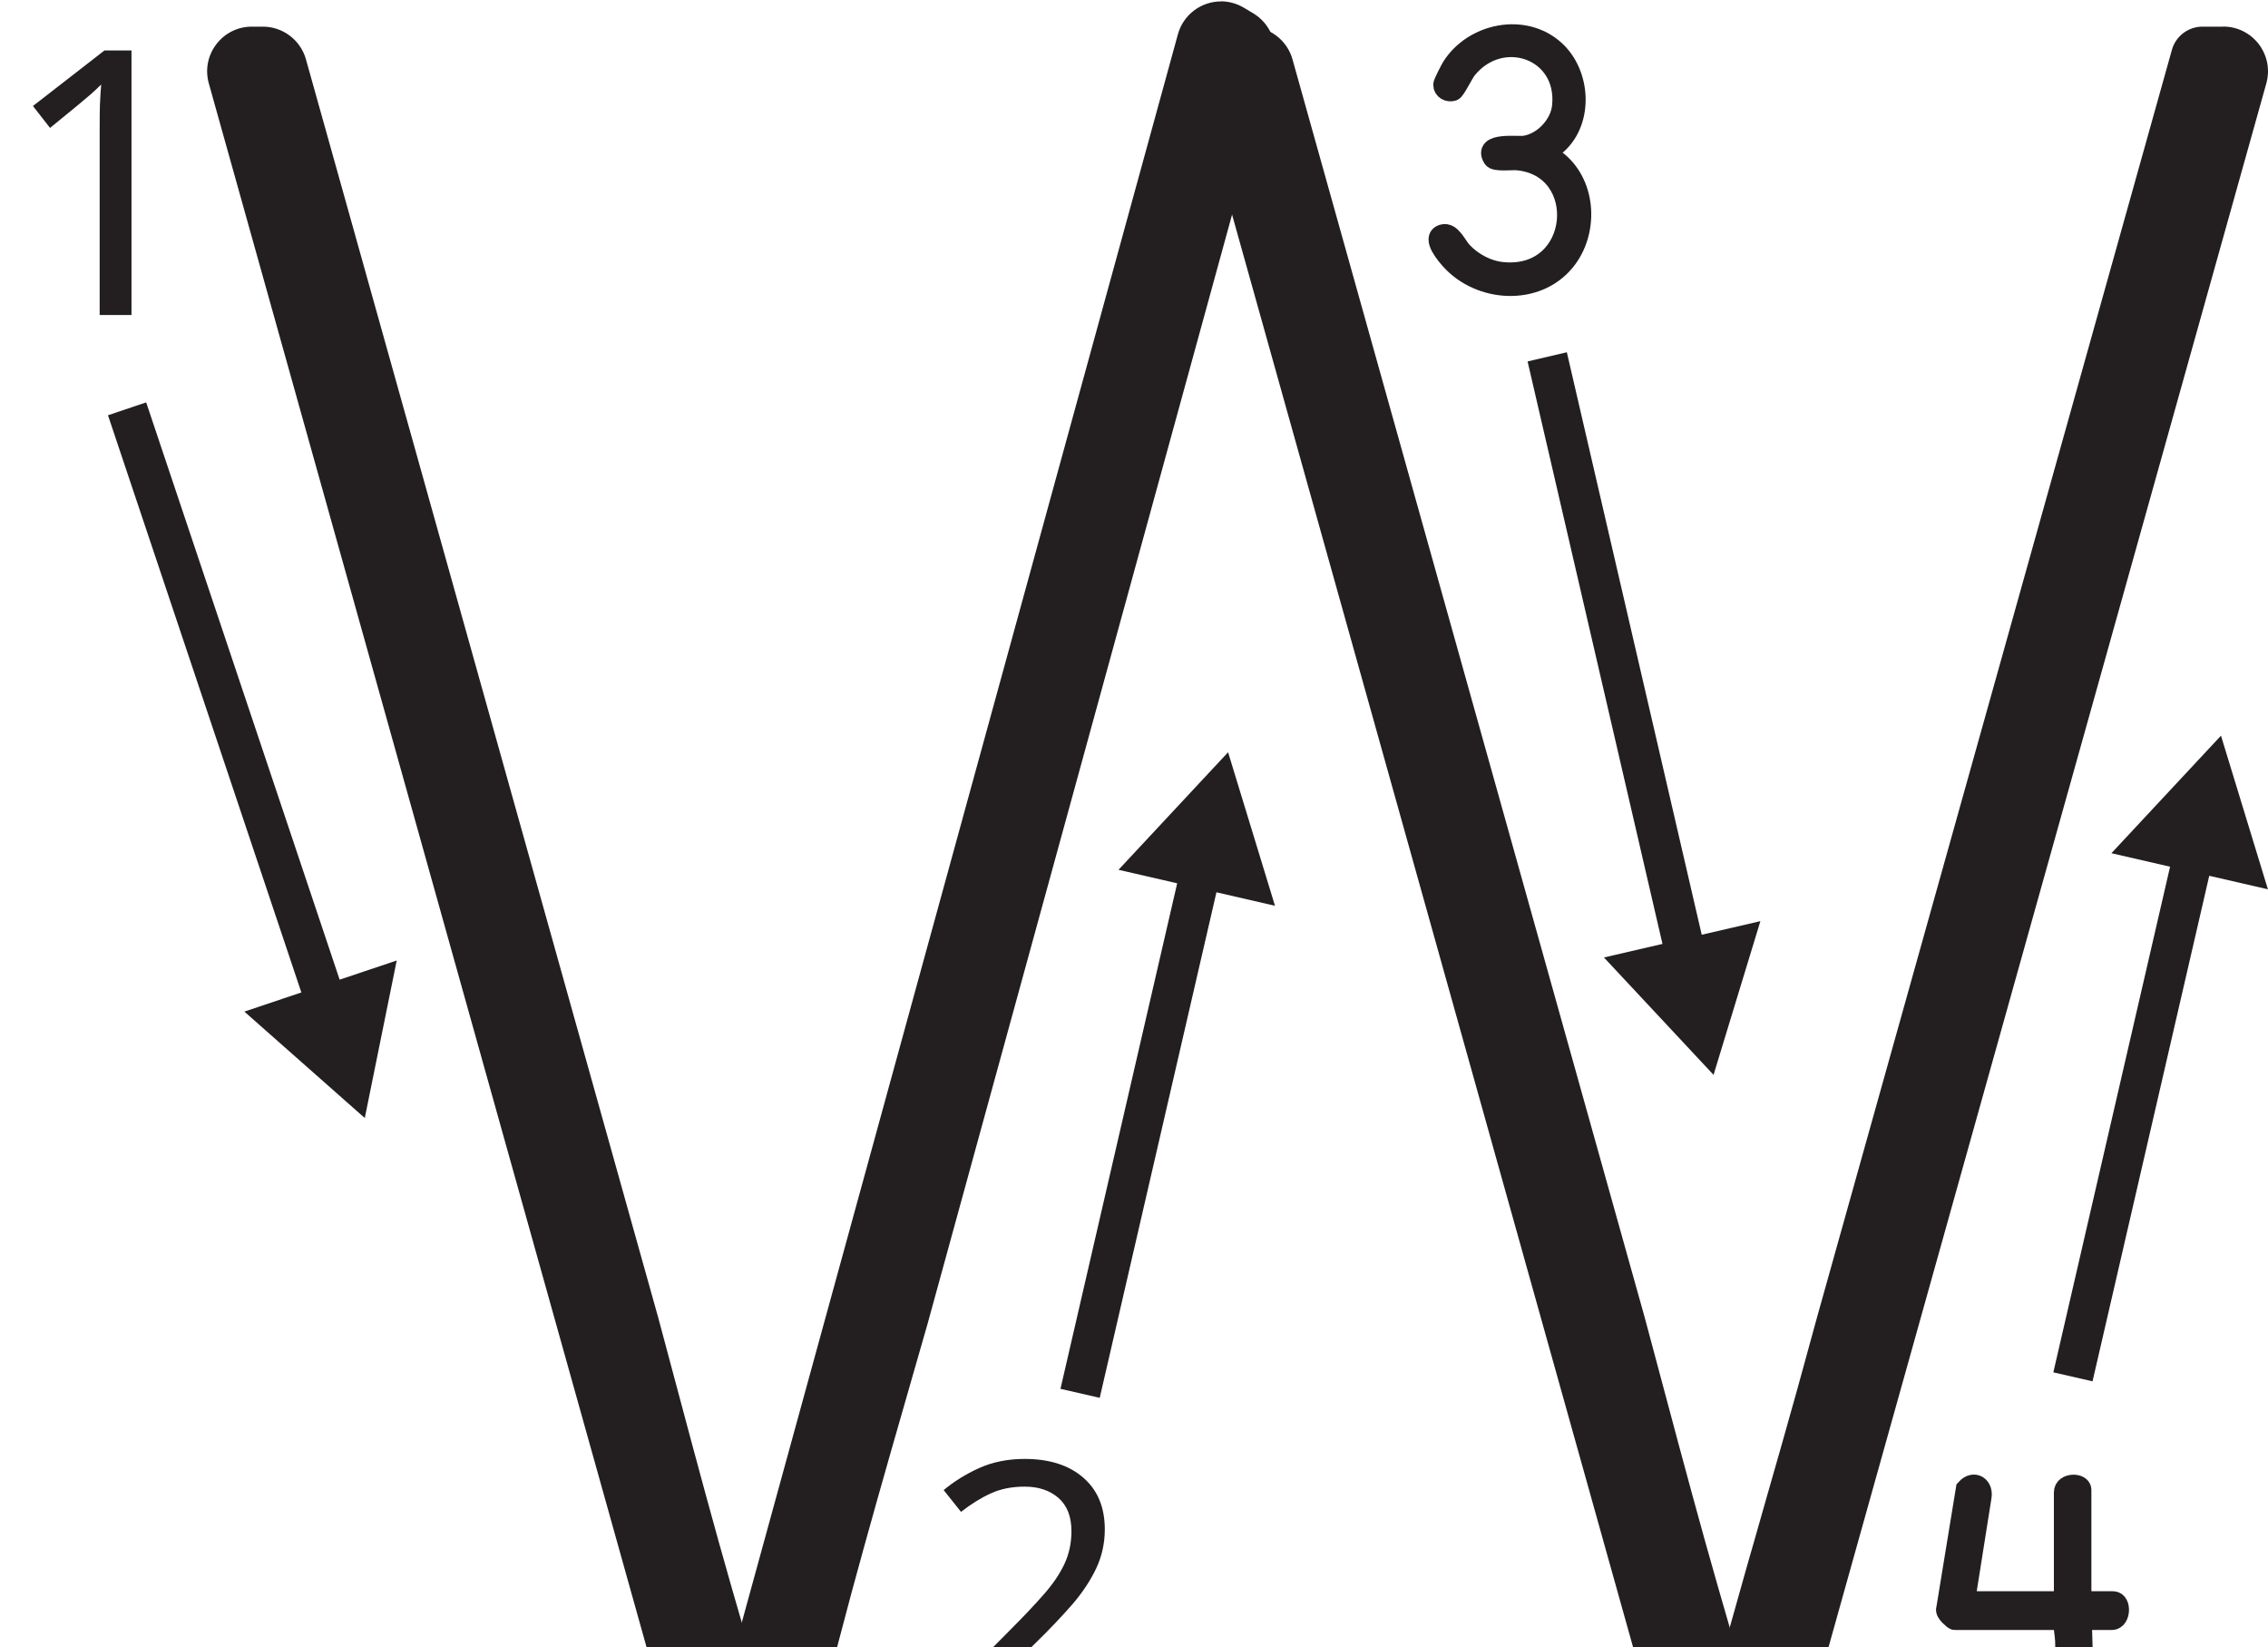
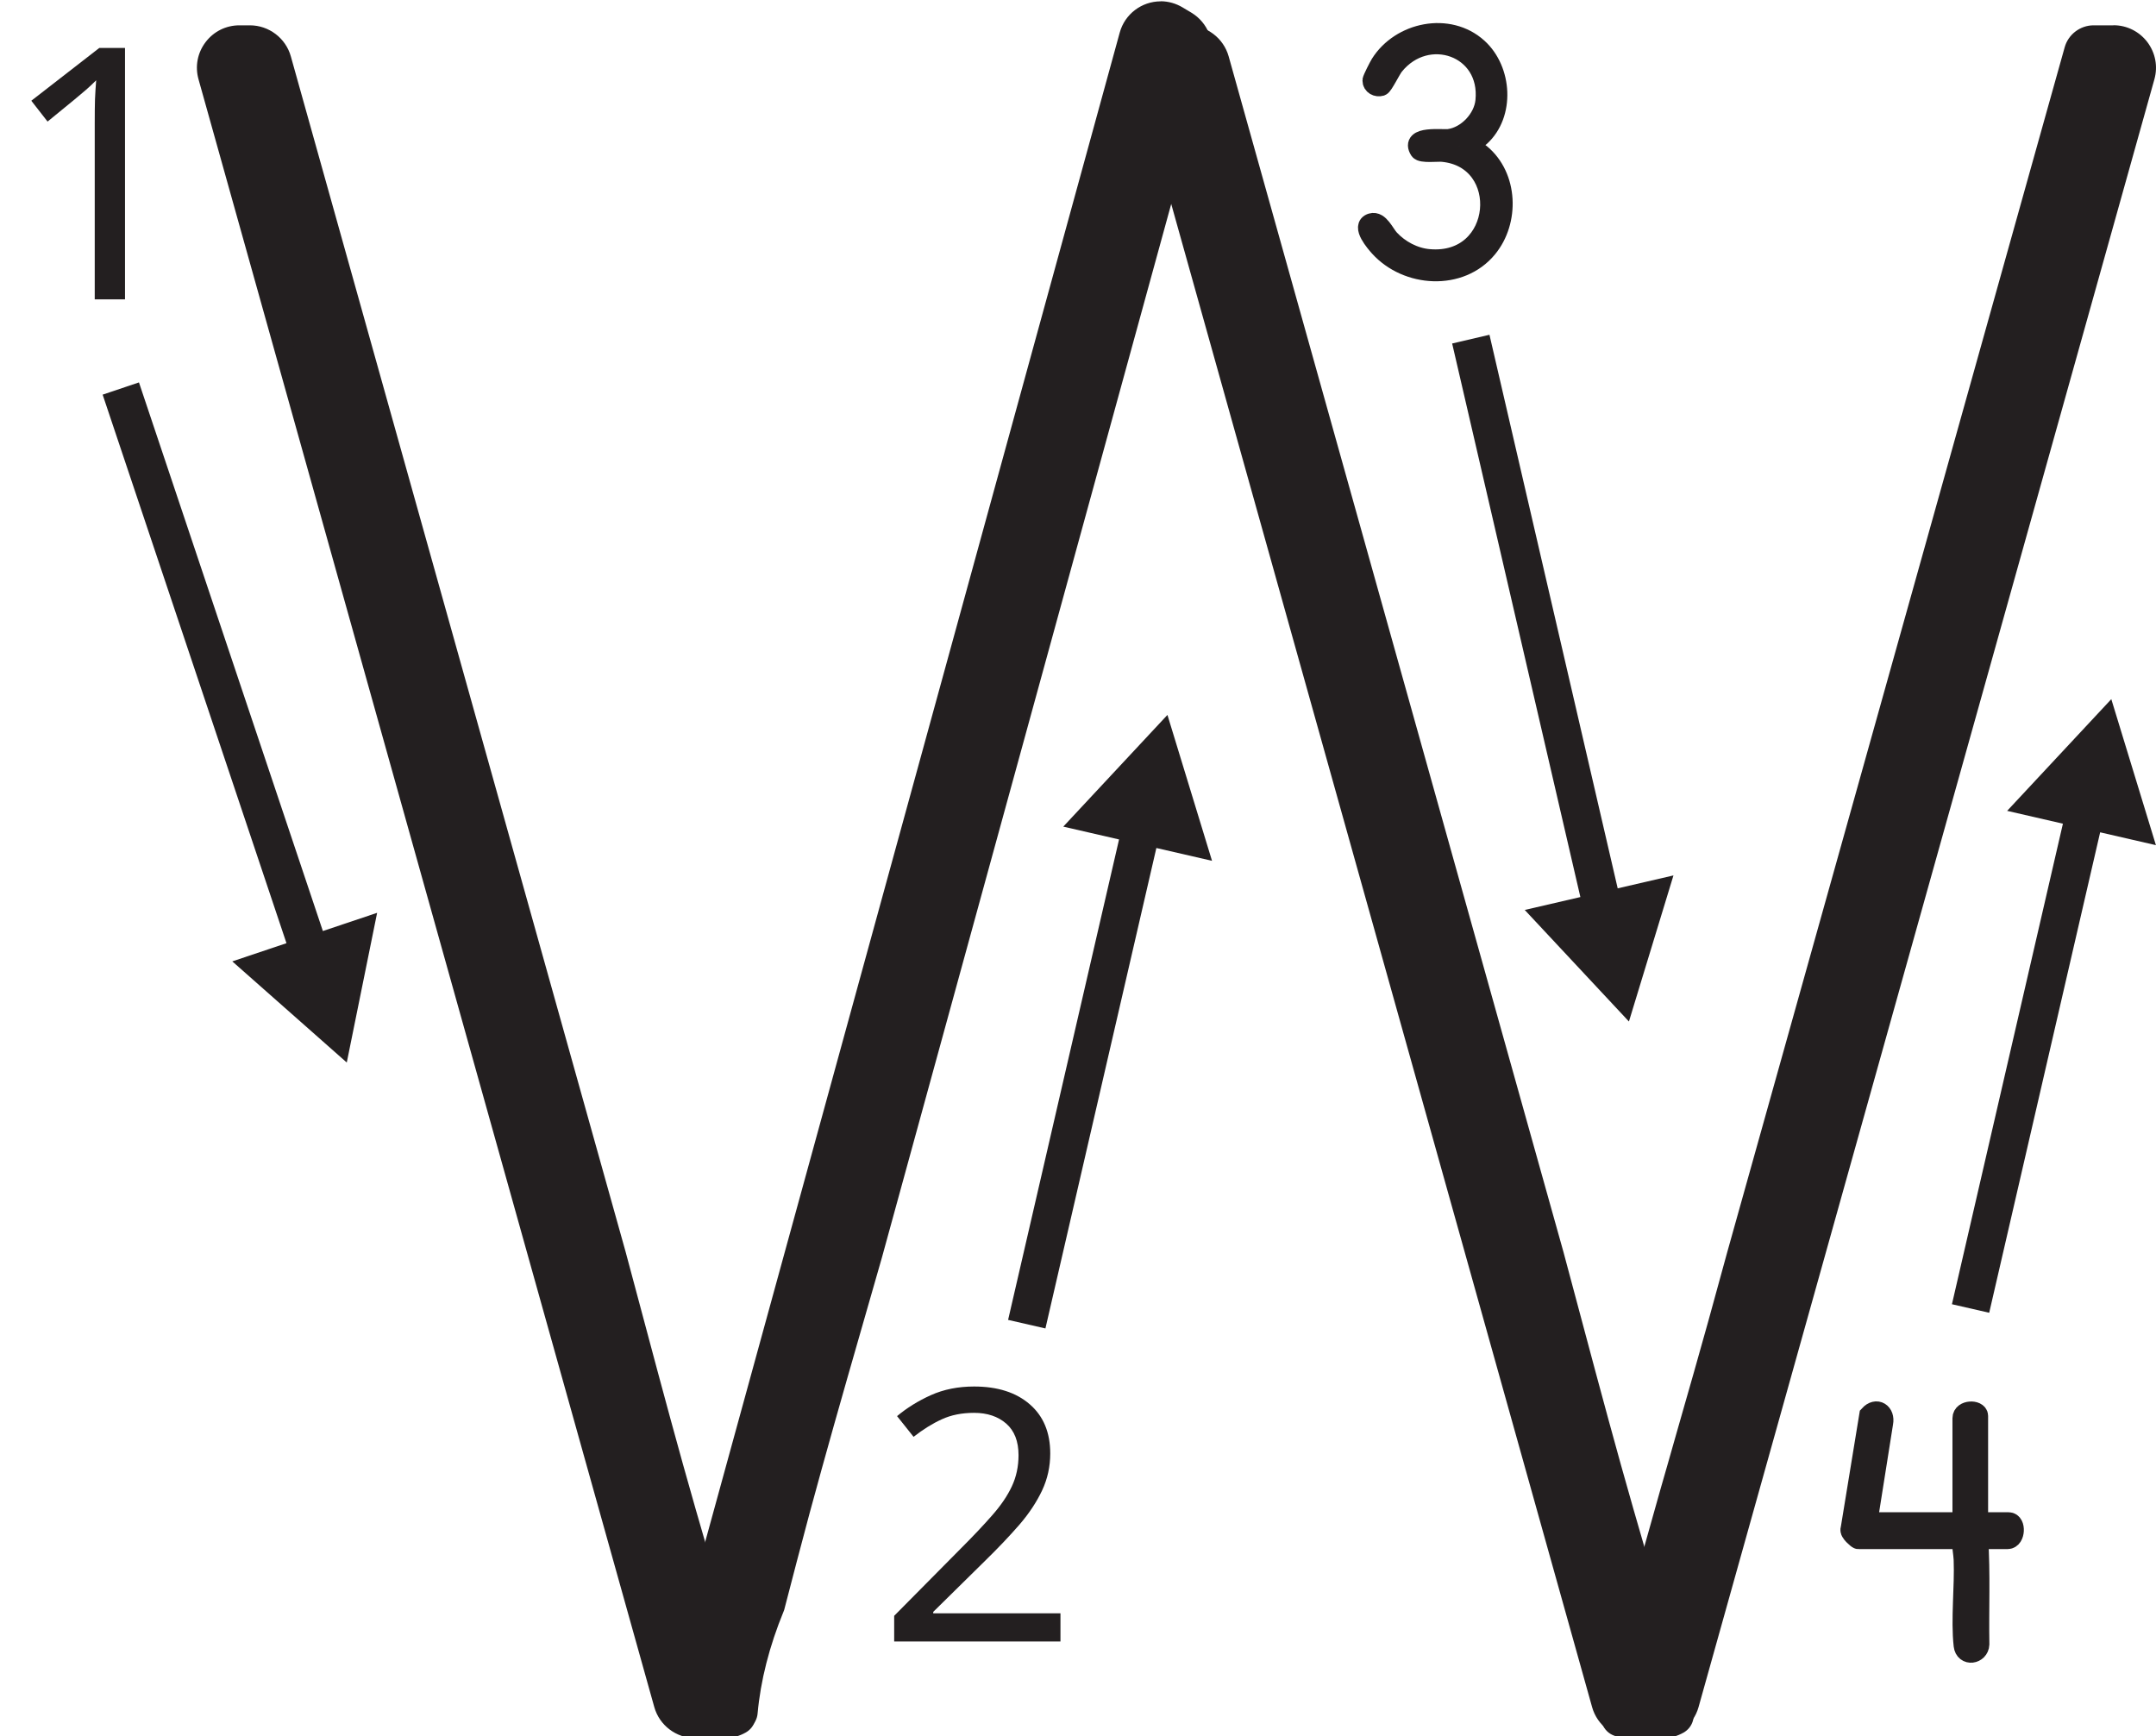
- <svg xmlns="http://www.w3.org/2000/svg" id="Layer_2" data-name="Layer 2" viewBox="0 0 257.09 186.55">
+ <svg xmlns="http://www.w3.org/2000/svg" id="Layer_2" data-name="Layer 2" viewBox="0 0 257.09 207">
  <defs>
    <style>
      .cls-1, .cls-2 {
        fill: #231f20;
      }

      .cls-3 {
        stroke-width: 2.25px;
      }

      .cls-3, .cls-4 {
        fill: #262324;
        stroke: #231f20;
        stroke-miterlimit: 10;
      }

      .cls-4 {
        stroke-width: 2.5px;
      }

      .cls-2 {
        font-family: LexendDeca-Regular, 'Lexend Deca';
        font-size: 42px;
      }
    </style>
  </defs>
  <g id="Layer_1-2" data-name="Layer 1">
    <path class="cls-1" d="M38.5,111.02l6.47-2.17-3.62,17.85-13.65-12.06,6.46-2.17L12.24,47.06l4.33-1.46,21.93,65.42ZM144.54,102.65l-6.65-1.53-13.23,57.29-4.45-1.02,13.23-57.29-6.65-1.53,12.42-13.32,5.32,17.41ZM181.8,108.51l6.65-1.54-15.29-66.01,4.45-1.04,15.29,66.01,6.65-1.54-5.31,17.42-12.43-13.31ZM232.76,155.51l13.23-57.29-6.65-1.53,12.42-13.32,5.32,17.41-6.65-1.53-13.23,57.29-4.45-1.02Z" />
    <text class="cls-2" transform="translate(0 35.7)">
      <tspan x="0" y="0">1</tspan>
    </text>
    <text class="cls-2" transform="translate(104.61 195.74)">
      <tspan x="0" y="0">2</tspan>
    </text>
    <path class="cls-3" d="M175.18,17.22c-.05.06-.03.19.08.28.32.25.9.45,1.33.8,3.31,2.73,3.48,8.09.81,11.32-3.26,3.96-9.63,3.53-12.95-.13-.46-.51-2.24-2.55-.91-2.94.97-.29,1.59,1.28,2.19,1.93,1.18,1.28,2.91,2.2,4.66,2.35,8.86.79,9.82-11.92,1.59-12.66-.54-.05-2.49.18-2.75-.23-1.18-1.87,2.78-1.32,3.55-1.43,2.13-.29,4.07-2.35,4.28-4.48.65-6.44-6.89-9.01-10.78-4.18-.38.47-1.3,2.38-1.58,2.47-.52.16-1.11-.15-1.11-.72,0-.19.79-1.73.96-2,2.42-3.86,8.21-5.09,11.71-1.91,2.92,2.65,3.26,7.94.27,10.65-.27.24-1.3.82-1.35.88Z" />
    <path class="cls-4" d="M222.61,181.58h11.46v-12.47c0-.94,1.75-.93,1.75-.27v12.74h3.71c.8,0,.71,1.89-.13,1.89h-3.57c.27,4.19.07,8.41.14,12.61-.05,1.1-1.62,1.35-1.76.13-.35-3.09.13-7.03,0-10.25-.03-.79-.26-1.65-.14-2.49h-12.47c-.07,0-1.06-.82-.87-1.13l2.22-13.56c.82-.9,1.76-.25,1.55.87l-1.89,11.93Z" />
    <g id="Layer_1-2" data-name="Layer 1-2">
      <g>
        <g>
          <path class="cls-1" d="M82.9,206.08c-1.73,0-3.27-1.17-3.74-2.83L24.81,9.13c-.33-1.18-.1-2.42.65-3.39.74-.98,1.87-1.54,3.09-1.54h1.25c1.73,0,3.27,1.17,3.74,2.83l39.92,142.53c1.52,5.71,2.8,10.51,3.85,14.4,1.04,3.89,2.04,7.55,2.99,10.96.94,3.37,1.99,7.06,3.13,10.96.49,1.68,1.04,3.55,1.64,5.57.02.05.03.1.04.16.7,4.6,1.95,8.77,3.72,12.4.27.56.06,1.24-.48,1.55-.59.34-1.25.52-1.92.52h-3.53Z" />
          <path class="cls-1" d="M29.8,5.39c1.21,0,2.27.8,2.59,1.97l39.92,142.53c1.52,5.7,2.8,10.5,3.85,14.39,1.04,3.9,2.04,7.55,2.99,10.97s1.99,7.08,3.13,10.97c.49,1.68,1.04,3.55,1.64,5.57.68,4.45,1.92,8.83,3.82,12.74-.4.23-.85.36-1.33.36h-3.52c-1.21,0-2.27-.8-2.59-1.97L25.96,8.81c-.48-1.72.81-3.42,2.59-3.42h1.25M29.8,3.02h-1.25c-1.6,0-3.07.73-4.04,2.01-.96,1.27-1.27,2.88-.84,4.42l54.35,194.11c.61,2.18,2.62,3.7,4.88,3.7h3.52c.87,0,1.74-.23,2.51-.67,1.09-.62,1.51-1.98.96-3.1-1.71-3.52-2.93-7.58-3.61-12.06-.02-.11-.04-.21-.07-.32-.6-2.02-1.15-3.88-1.64-5.56-1.14-3.9-2.19-7.58-3.13-10.94-.95-3.4-1.95-7.09-2.99-10.95-1.05-3.89-2.33-8.69-3.85-14.39L34.68,6.72c-.61-2.18-2.62-3.7-4.88-3.7h0Z" />
        </g>
        <g>
          <path class="cls-1" d="M194.14,206.08c-.4,0-.81-.07-1.24-.22-.34-.11-.6-.37-.73-.71-.12-.33-.09-.7.08-1.01,1.5-2.61,2.12-5.43,1.95-8.88,0-.14,0-.27.05-.41,1.08-3.52,1.95-6.49,2.6-8.81.95-3.42,1.71-6.13,2.28-8.13l3.99-13.97c.95-3.33,2.29-8.17,3.99-14.38L247.34,5.96c.29-1.03,1.24-1.75,2.31-1.75h2.37c1.22,0,2.35.56,3.09,1.54s.98,2.21.65,3.39l-54.35,194.12c-.47,1.67-2,2.83-3.74,2.83h-3.53Z" />
          <path class="cls-1" d="M252.02,5.39c1.78,0,3.07,1.7,2.59,3.42l-54.35,194.11c-.33,1.16-1.39,1.97-2.59,1.97h-3.52c-.3,0-.58-.06-.86-.16,1.79-3.11,2.27-6.3,2.1-9.53,1.09-3.56,1.96-6.51,2.6-8.84.95-3.42,1.71-6.13,2.28-8.12.57-2,1.14-3.99,1.71-5.99.57-1.99,1.33-4.65,2.28-7.98.95-3.32,2.28-8.12,3.99-14.39L248.48,6.28c.15-.52.62-.88,1.16-.88h2.37M252.02,3.02h-2.37c-1.6,0-3.02,1.08-3.45,2.62l-40.22,143.61c-1.69,6.21-3.03,11.04-3.99,14.38-.6,2.09-1.12,3.92-1.57,5.49l-.71,2.49-.88,3.09-.83,2.89c-.57,2-1.33,4.71-2.29,8.14-.64,2.29-1.51,5.25-2.59,8.78-.08.26-.11.54-.1.81.16,3.21-.41,5.82-1.79,8.23-.35.61-.41,1.35-.17,2.02.25.66.78,1.18,1.45,1.41.56.19,1.09.29,1.63.29h3.52c2.26,0,4.27-1.52,4.88-3.7L256.9,9.45c.43-1.54.12-3.15-.84-4.43-.97-1.27-2.44-2.01-4.04-2.01h0Z" />
        </g>
      </g>
      <g>
        <path class="cls-1" d="M194.73,206.08c-1.73,0-3.27-1.17-3.74-2.83L136.64,9.13c-.33-1.18-.1-2.42.65-3.39.74-.98,1.87-1.54,3.09-1.54h1.25c1.73,0,3.27,1.17,3.74,2.83l39.92,142.53c1.52,5.71,2.8,10.51,3.85,14.4,1.04,3.89,2.04,7.55,2.99,10.96.93,3.34,1.98,7.03,3.13,10.96.49,1.68,1.04,3.55,1.64,5.57.02.05.03.11.04.16.7,4.59,1.95,8.76,3.72,12.4.27.56.06,1.24-.48,1.55-.59.34-1.25.51-1.92.51h-3.53Z" />
        <path class="cls-1" d="M141.63,5.39c1.21,0,2.27.8,2.59,1.97l39.92,142.53c1.52,5.7,2.8,10.5,3.85,14.39,1.04,3.9,2.04,7.55,2.99,10.97.95,3.42,1.99,7.08,3.13,10.97.49,1.68,1.04,3.55,1.64,5.57.68,4.45,1.92,8.83,3.82,12.74-.4.23-.85.36-1.33.36h-3.52c-1.21,0-2.27-.8-2.59-1.97L137.79,8.81c-.48-1.72.81-3.42,2.59-3.42h1.25M141.63,3.02h-1.25c-1.6,0-3.07.73-4.04,2.01-.97,1.27-1.27,2.89-.84,4.43l54.35,194.11c.61,2.18,2.62,3.7,4.88,3.7h3.52c.87,0,1.74-.23,2.51-.67,1.09-.62,1.51-1.98.96-3.1-1.71-3.52-2.93-7.58-3.61-12.06-.02-.11-.04-.21-.07-.32-.6-2.02-1.15-3.88-1.64-5.56-1.14-3.9-2.19-7.58-3.13-10.94-.95-3.4-1.95-7.09-2.99-10.95-1.05-3.89-2.33-8.69-3.85-14.39L146.51,6.72c-.61-2.18-2.62-3.7-4.88-3.7h0Z" />
      </g>
      <g>
        <path class="cls-1" d="M87.94,205.3c-.68-.02-1.34-.21-1.91-.55l-3.02-1.81c-1.49-.89-2.2-2.68-1.74-4.35L134.66,4.2c.46-1.68,2-2.85,3.75-2.85.7,0,1.39.19,1.99.56l1.07.64c1.48.89,2.2,2.68,1.74,4.35l-39.19,142.73c-1.64,5.68-3.01,10.46-4.12,14.33s-2.14,7.52-3.08,10.94c-.93,3.36-1.93,7.06-2.96,11-.44,1.69-.93,3.58-1.46,5.62-.01.05-.03.1-.05.15-1.77,4.3-2.84,8.52-3.2,12.54-.05.61-.57,1.08-1.18,1.08h-.03,0Z" />
        <path class="cls-1" d="M138.41,2.54c.47,0,.94.12,1.38.39l1.07.64c1.04.62,1.53,1.86,1.21,3.02l-39.19,142.73c-1.63,5.67-3.01,10.44-4.12,14.32-1.11,3.88-2.14,7.52-3.09,10.95-.95,3.42-1.94,7.1-2.96,11.02-.44,1.69-.93,3.58-1.46,5.62-1.71,4.17-2.9,8.55-3.28,12.89-.46,0-.91-.13-1.32-.38l-3.02-1.81c-1.04-.62-1.53-1.86-1.21-3.02L135.81,4.52c.34-1.23,1.44-1.98,2.6-1.98M138.41.16c-2.28,0-4.29,1.53-4.89,3.73l-53.39,194.38c-.6,2.18.34,4.52,2.28,5.69l3.02,1.81c.74.45,1.61.7,2.49.72h.06c1.23,0,2.26-.94,2.36-2.17.35-3.9,1.39-8,3.11-12.19.04-.1.08-.2.1-.31.53-2.04,1.02-3.92,1.46-5.61,1.03-3.93,2.02-7.63,2.96-10.99.94-3.4,1.98-7.08,3.08-10.93,1.11-3.88,2.48-8.65,4.11-14.32L144.36,7.21c.6-2.18-.34-4.52-2.28-5.69l-1.07-.64c-.79-.47-1.69-.73-2.61-.73h.01Z" />
      </g>
    </g>
  </g>
</svg>
